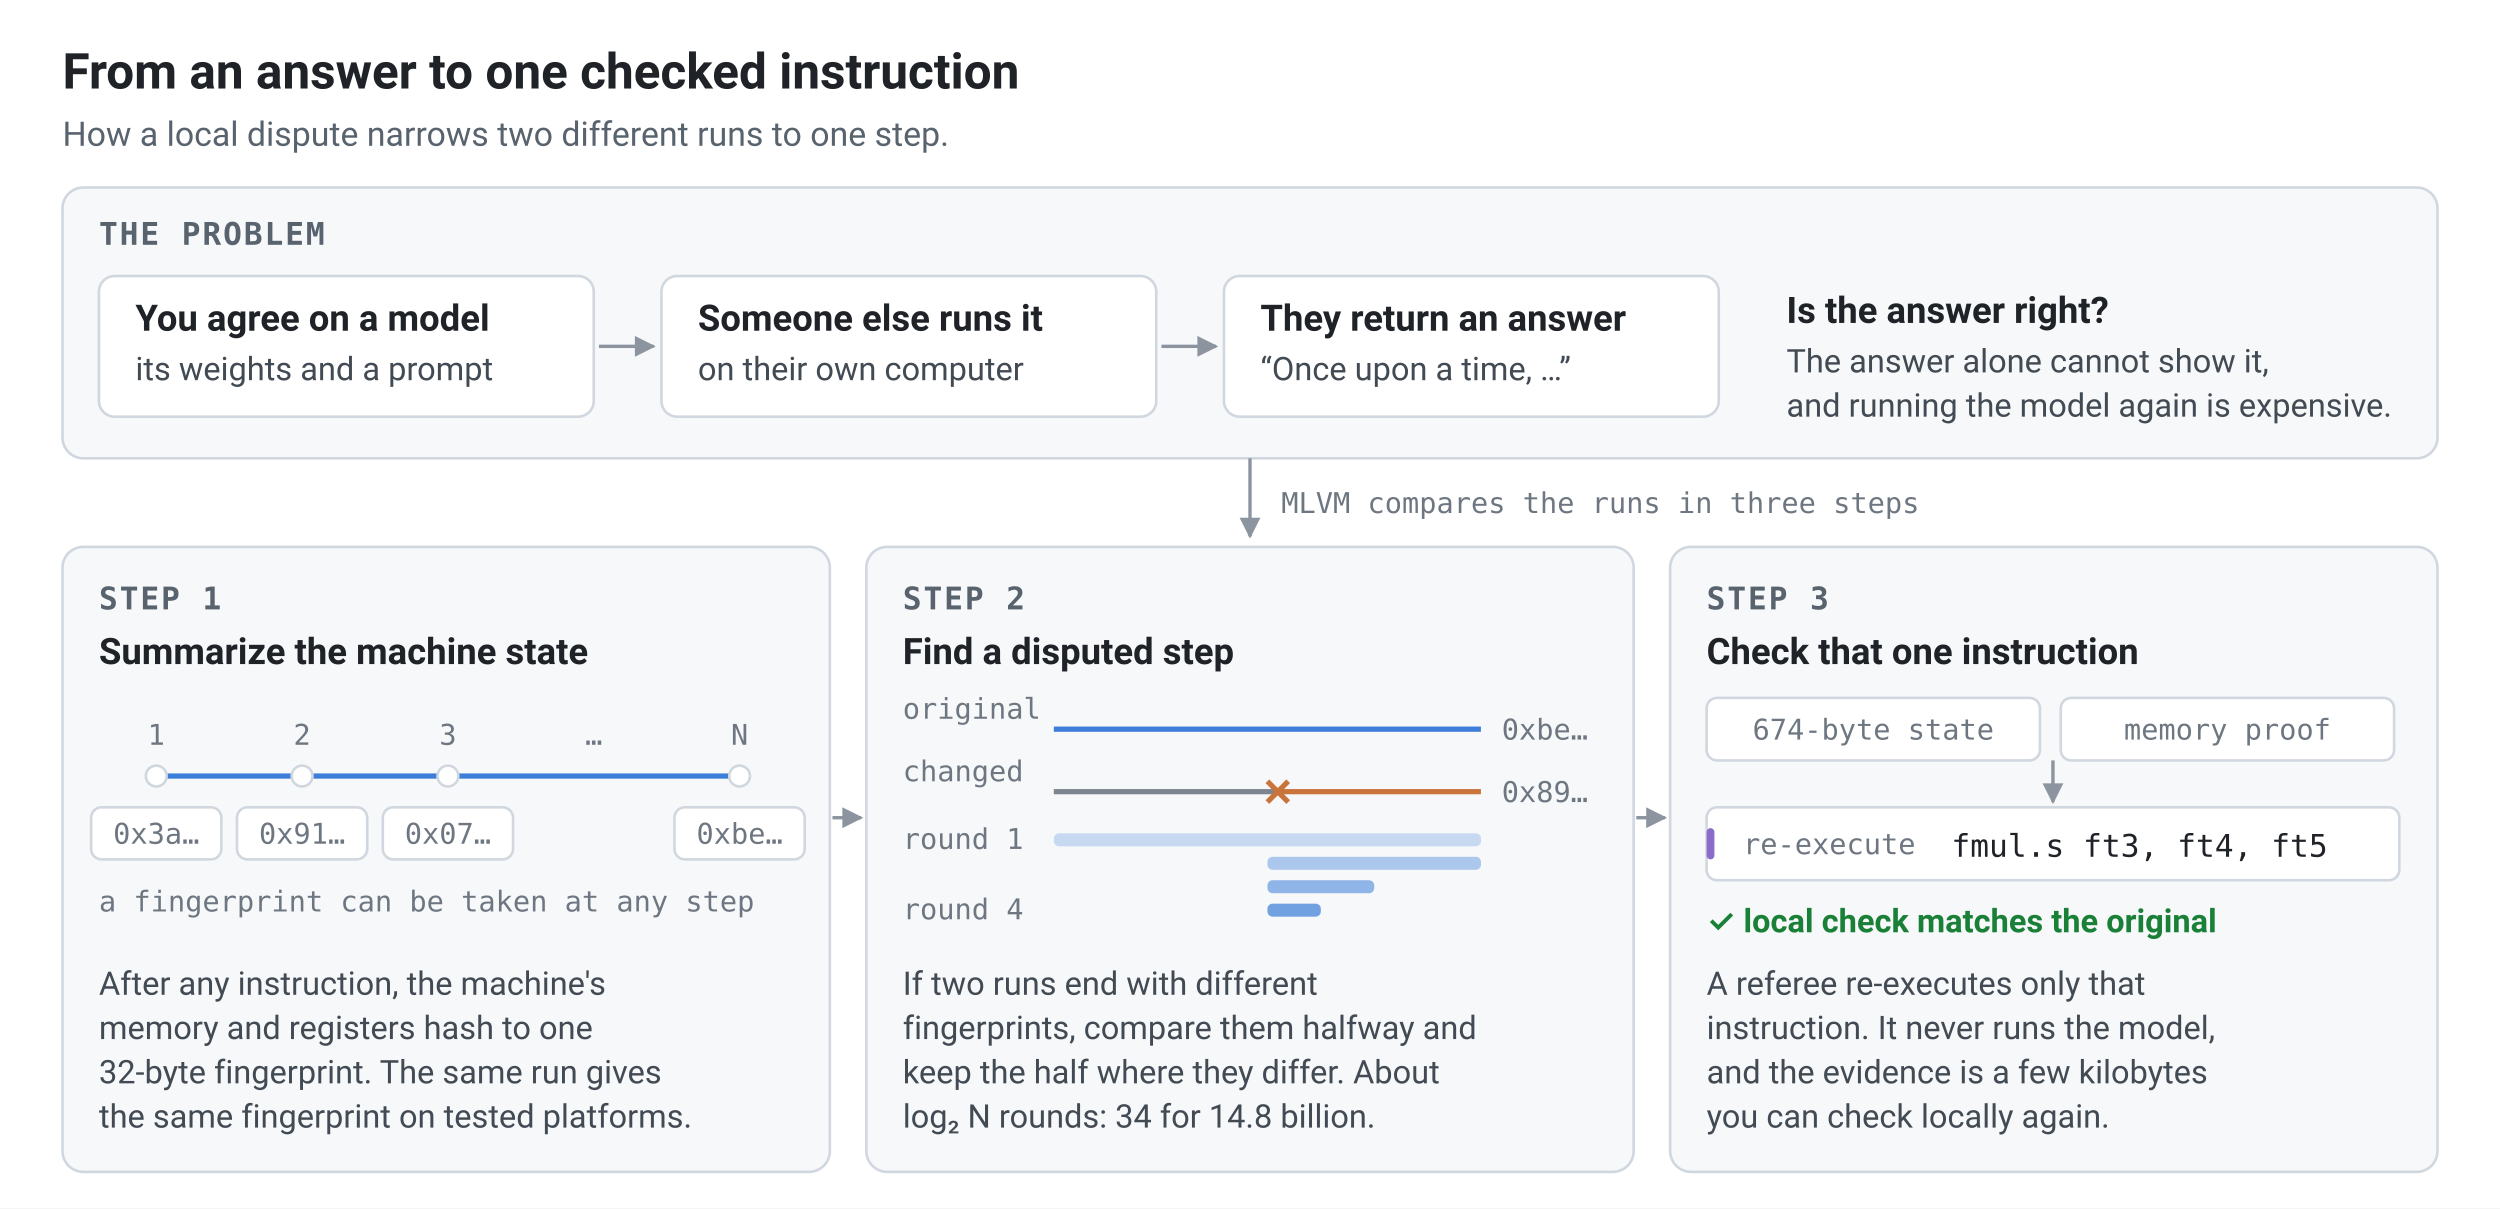
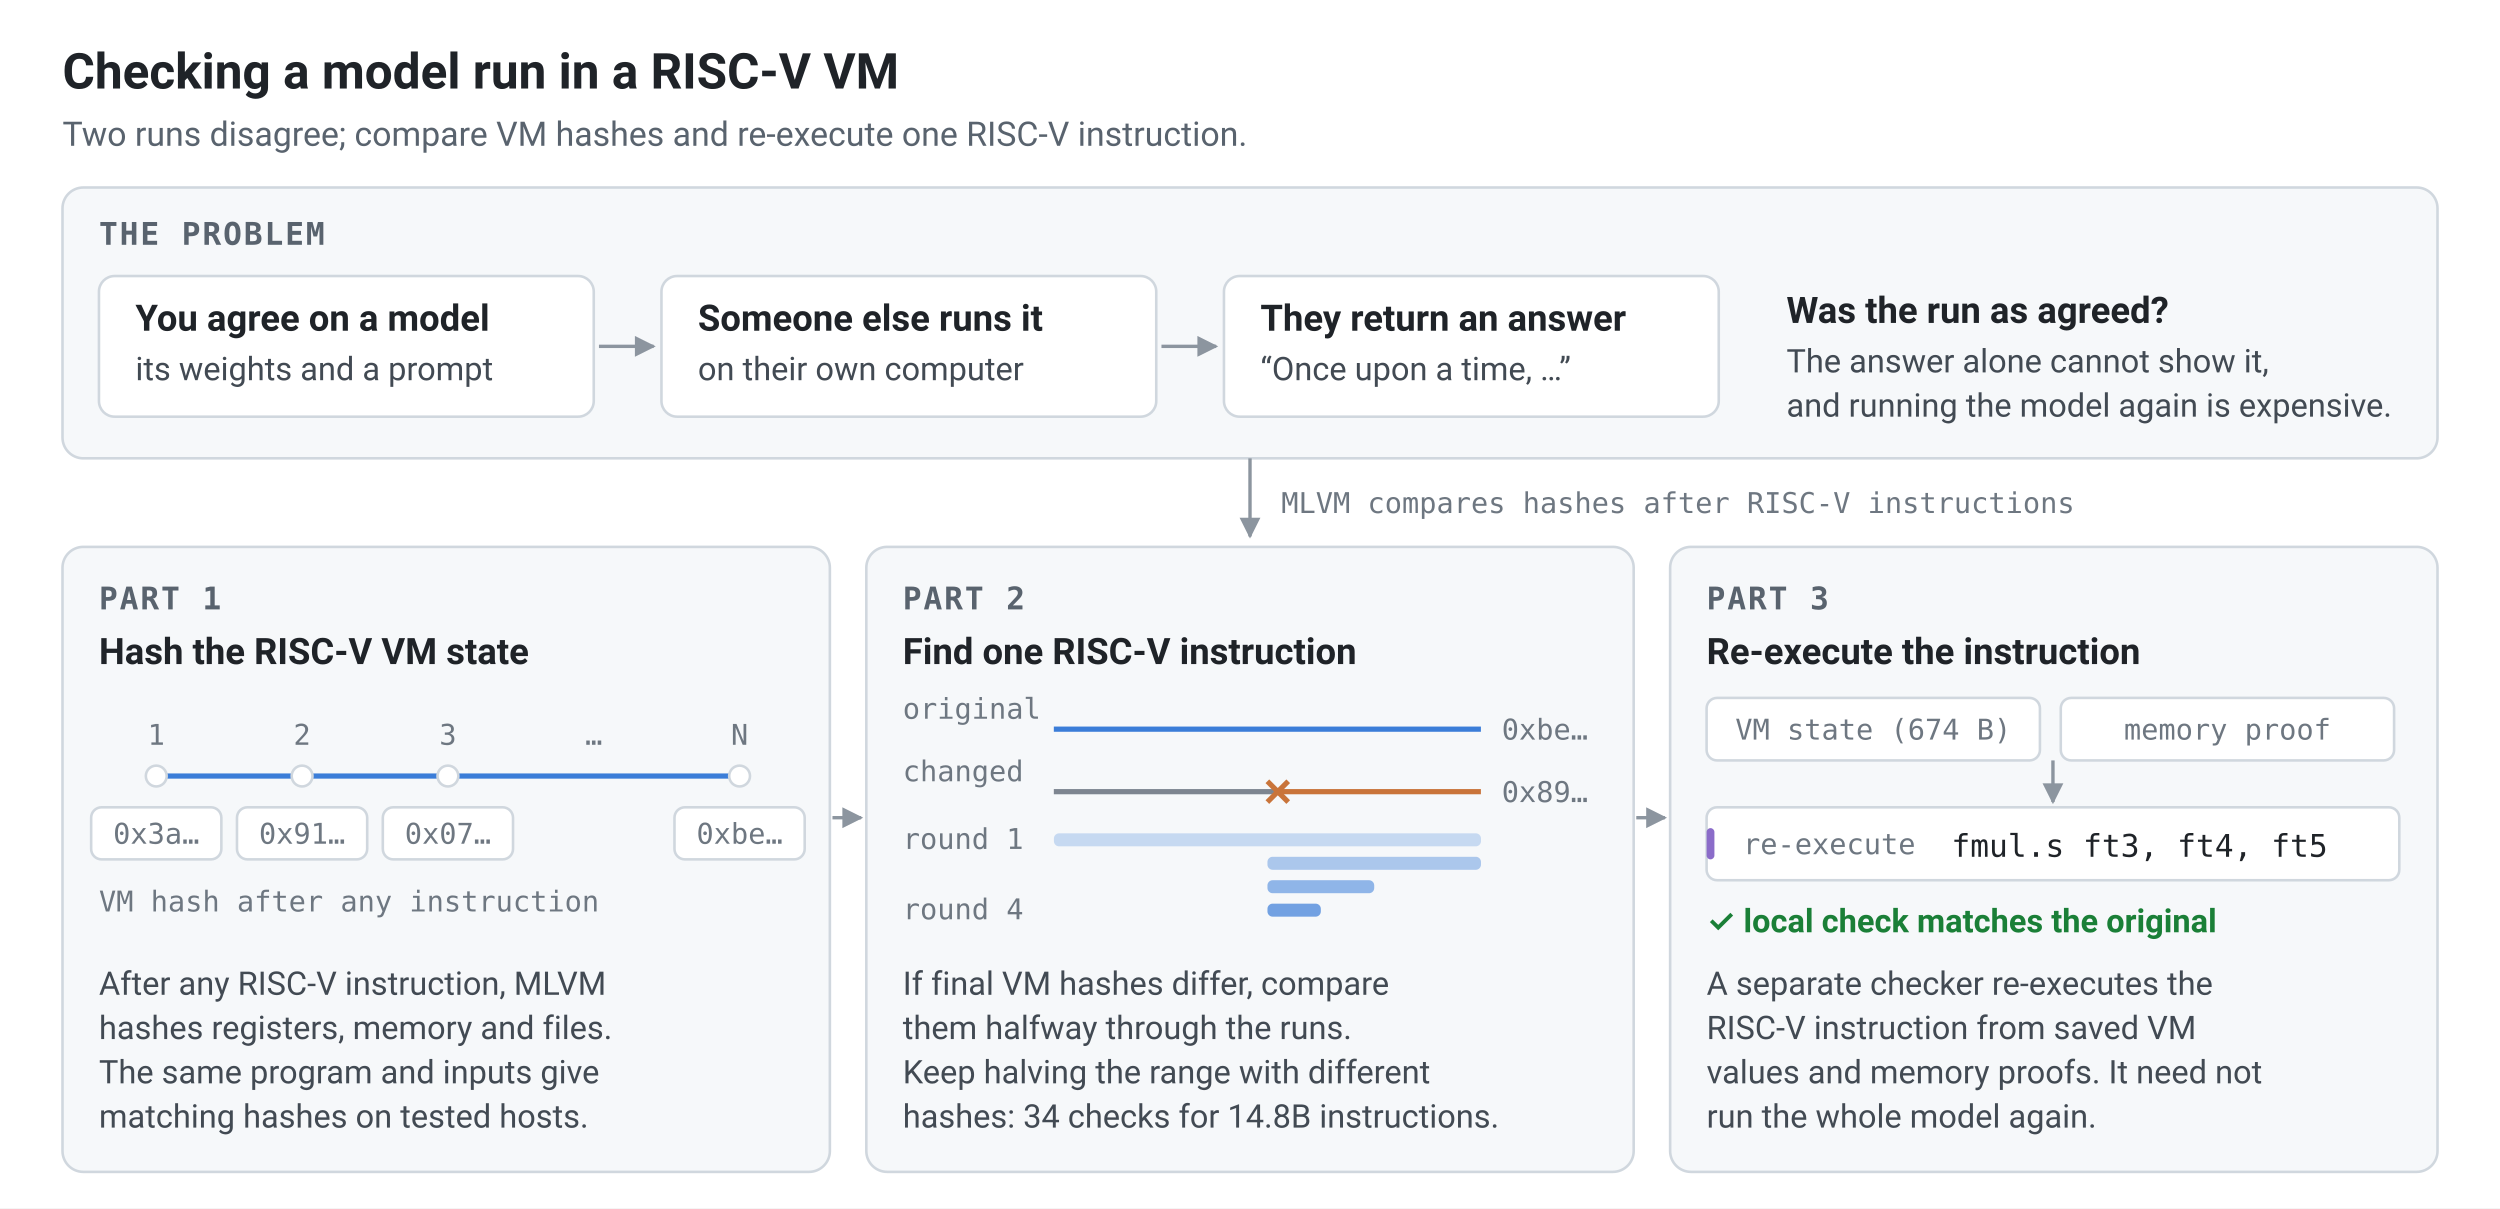
- <svg xmlns="http://www.w3.org/2000/svg" viewBox="0 0 960 464" width="960" height="464" role="img" aria-label="When two model runs disagree, MLVM compares their machine states halfway through until one instruction remains, then locally checks that instruction">
+ <svg xmlns="http://www.w3.org/2000/svg" viewBox="0 0 960 464" width="960" height="464" role="img" aria-label="Two RISC-V VM runs compare hashes after instructions, locate one disputed instruction, and re-execute it from saved VM values">
  <style>
    .bg    { fill: #ffffff; }
    .panel { fill: #f6f8fa; stroke: #d0d7de; stroke-width: 1; }
    .card  { fill: #ffffff; stroke: #d0d7de; stroke-width: 1; }
    .void  { fill: none; stroke: #8c959f; stroke-width: 1.2; stroke-dasharray: 5 4; }
    .title { fill: #1f2328; font: 600 19px ui-sans-serif, -apple-system, "Segoe UI", Roboto, sans-serif; }
    .sub   { fill: #59636e; font: 400 13px ui-sans-serif, -apple-system, "Segoe UI", Roboto, sans-serif; }
    .lbl   { fill: #1f2328; font: 500 13.5px ui-sans-serif, -apple-system, "Segoe UI", Roboto, sans-serif; }
    .hdr   { fill: #59636e; font: 700 12px ui-monospace, SFMono-Regular, Menlo, Consolas, monospace; letter-spacing: 0.06em; }
    .m     { fill: #1f2328; font: 400 12px ui-monospace, SFMono-Regular, Menlo, Consolas, monospace; }
    .mm    { fill: #59636e; font: 400 12px ui-monospace, SFMono-Regular, Menlo, Consolas, monospace; }
    .ms    { fill: #59636e; font: 400 11px ui-monospace, SFMono-Regular, Menlo, Consolas, monospace; }
    .tag   { font: 700 12px ui-monospace, SFMono-Regular, Menlo, Consolas, monospace; }
    .stage { fill: #1f2328; font: 700 12px ui-monospace, SFMono-Regular, Menlo, Consolas, monospace; }
    .wire  { stroke: #8c959f; stroke-width: 1.3; fill: none; }
    .head  { fill: #8c959f; }
    .seg   { fill: #d0d7de; stroke: #f6f8fa; stroke-width: 1.5; }
    .segn  { fill: #3b7dd8; fill-opacity: 0.38; stroke: #f6f8fa; stroke-width: 1.5; }
    .mt    { fill: #1f2328; font: 600 14px ui-sans-serif, -apple-system, "Segoe UI", Roboto, sans-serif; }
    .d     { fill: #424a53; font: 400 12.5px ui-sans-serif, -apple-system, "Segoe UI", Roboto, sans-serif; }
    .c     { fill: #6e7781; font: 400 11px ui-monospace, SFMono-Regular, Menlo, Consolas, monospace; }
    .ok    { fill: #1a7f37; font: 600 12.5px ui-sans-serif, -apple-system, "Segoe UI", Roboto, sans-serif; }
    @media (prefers-color-scheme: dark) {
      .bg    { fill: #0d1117; }
      .panel { fill: #161b22; stroke: #30363d; }
      .card  { fill: #0d1117; stroke: #30363d; }
      .void  { stroke: #6e7681; }
      .title, .lbl, .m, .stage { fill: #e6edf3; }
      .sub, .hdr, .mm, .ms { fill: #9198a1; }
      .wire  { stroke: #6e7681; }
      .head  { fill: #6e7681; }
      .seg   { fill: #30363d; stroke: #161b22; }
      .segn  { fill-opacity: 0.55; stroke: #161b22; }
      .mt    { fill: #e6edf3; }
      .d     { fill: #b7bdc8; }
      .c     { fill: #7d8590; }
      .ok    { fill: #3fb950; }
    }
  </style>
  <defs>
    <marker id="ah" viewBox="0 0 10 10" refX="9" refY="5" markerWidth="8" markerHeight="8" markerUnits="userSpaceOnUse" orient="auto-start-reverse">
      <path class="head" d="M0,0 L10,5 L0,10 z" />
    </marker>
  </defs>
  <rect class="bg" width="960" height="464" />
-   <text class="title" x="24" y="34">From an answer to one checked instruction</text>
-   <text class="sub" x="24" y="56">How a local dispute narrows two different runs to one step.</text>
+   <text class="title" x="24" y="34">Checking a model run in a RISC-V VM</text>
+   <text class="sub" x="24" y="56">Two runs disagree; compare VM hashes and re-execute one RISC-V instruction.</text>
  <rect class="panel" x="24" y="72" width="912" height="104" rx="8" />
  <text class="hdr" x="38" y="94">THE PROBLEM</text>
  <rect class="card" x="38" y="106" width="190" height="54" rx="6" />
  <text class="mt" x="52" y="127">You agree on a model</text>
  <text class="d" x="52" y="146">its weights and a prompt</text>
  <rect class="card" x="254" y="106" width="190" height="54" rx="6" />
  <text class="mt" x="268" y="127">Someone else runs it</text>
  <text class="d" x="268" y="146">on their own computer</text>
  <line class="wire" x1="230" y1="133" x2="251" y2="133" marker-end="url(#ah)" />
  <rect class="card" x="470" y="106" width="190" height="54" rx="6" />
  <text class="mt" x="484" y="127">They return an answer</text>
  <text class="d" x="484" y="146">“Once upon a time, …”</text>
  <line class="wire" x1="446" y1="133" x2="467" y2="133" marker-end="url(#ah)" />
-   <text class="mt" x="686" y="124">Is the answer right?</text>
+   <text class="mt" x="686" y="124">Was the run as agreed?</text>
  <text class="d" x="686" y="143">The answer alone cannot show it,</text>
  <text class="d" x="686" y="160">and running the model again is expensive.</text>
  <line class="wire" x1="480" y1="176" x2="480" y2="206" marker-end="url(#ah)" />
-   <text class="c" x="492" y="197">MLVM compares the runs in three steps</text>
+   <text class="c" x="492" y="197">MLVM compares hashes after RISC-V instructions</text>
  <rect class="panel" x="24" y="210" width="294.667" height="240" rx="8" />
-   <text class="hdr" x="38" y="234">STEP 1</text>
-   <text class="mt" x="38" y="255">Summarize the machine state</text>
-   <text class="d" x="38" y="382">After any instruction, the machine's</text>
-   <text class="d" x="38" y="399">memory and registers hash to one</text>
-   <text class="d" x="38" y="416">32-byte fingerprint. The same run gives</text>
-   <text class="d" x="38" y="433">the same fingerprint on tested platforms.</text>
+   <text class="hdr" x="38" y="234">PART 1</text>
+   <text class="mt" x="38" y="255">Hash the RISC-V VM state</text>
+   <text class="d" x="38" y="382">After any RISC-V instruction, MLVM</text>
+   <text class="d" x="38" y="399">hashes registers, memory and files.</text>
+   <text class="d" x="38" y="416">The same program and inputs give</text>
+   <text class="d" x="38" y="433">matching hashes on tested hosts.</text>
  <rect class="panel" x="332.667" y="210" width="294.667" height="240" rx="8" />
-   <text class="hdr" x="346.667" y="234">STEP 2</text>
-   <text class="mt" x="346.667" y="255">Find a disputed step</text>
-   <text class="d" x="346.667" y="382">If two runs end with different</text>
-   <text class="d" x="346.667" y="399">fingerprints, compare them halfway and</text>
-   <text class="d" x="346.667" y="416">keep the half where they differ. About</text>
-   <text class="d" x="346.667" y="433">log₂ N rounds: 34 for 14.8 billion.</text>
+   <text class="hdr" x="346.667" y="234">PART 2</text>
+   <text class="mt" x="346.667" y="255">Find one RISC-V instruction</text>
+   <text class="d" x="346.667" y="382">If final VM hashes differ, compare</text>
+   <text class="d" x="346.667" y="399">them halfway through the runs.</text>
+   <text class="d" x="346.667" y="416">Keep halving the range with different</text>
+   <text class="d" x="346.667" y="433">hashes: 34 checks for 14.8B instructions.</text>
  <line class="wire" x1="319.667" y1="314" x2="330.667" y2="314" marker-end="url(#ah)" />
  <rect class="panel" x="641.333" y="210" width="294.667" height="240" rx="8" />
-   <text class="hdr" x="655.333" y="234">STEP 3</text>
-   <text class="mt" x="655.333" y="255">Check that one instruction</text>
-   <text class="d" x="655.333" y="382">A referee re-executes only that</text>
-   <text class="d" x="655.333" y="399">instruction. It never runs the model,</text>
-   <text class="d" x="655.333" y="416">and the evidence is a few kilobytes</text>
-   <text class="d" x="655.333" y="433">you can check locally again.</text>
+   <text class="hdr" x="655.333" y="234">PART 3</text>
+   <text class="mt" x="655.333" y="255">Re-execute the instruction</text>
+   <text class="d" x="655.333" y="382">A separate checker re-executes the</text>
+   <text class="d" x="655.333" y="399">RISC-V instruction from saved VM</text>
+   <text class="d" x="655.333" y="416">values and memory proofs. It need not</text>
+   <text class="d" x="655.333" y="433">run the whole model again.</text>
  <line class="wire" x1="628.333" y1="314" x2="639.333" y2="314" marker-end="url(#ah)" />
  <line x1="60" y1="298" x2="284" y2="298" stroke="#3b7dd8" stroke-width="2" />
  <text class="c" x="60" y="286" text-anchor="middle">1</text>
  <circle class="card" cx="60" cy="298" r="4" />
  <rect class="card" x="35" y="310" width="50" height="20" rx="4" />
  <text class="c" x="60" y="324" text-anchor="middle">0x3a…</text>
  <text class="c" x="116" y="286" text-anchor="middle">2</text>
  <circle class="card" cx="116" cy="298" r="4" />
  <rect class="card" x="91" y="310" width="50" height="20" rx="4" />
  <text class="c" x="116" y="324" text-anchor="middle">0x91…</text>
  <text class="c" x="172" y="286" text-anchor="middle">3</text>
  <circle class="card" cx="172" cy="298" r="4" />
  <rect class="card" x="147" y="310" width="50" height="20" rx="4" />
  <text class="c" x="172" y="324" text-anchor="middle">0x07…</text>
  <text class="c" x="228" y="286" text-anchor="middle">…</text>
  <text class="c" x="284" y="286" text-anchor="middle">N</text>
  <circle class="card" cx="284" cy="298" r="4" />
  <rect class="card" x="259" y="310" width="50" height="20" rx="4" />
  <text class="c" x="284" y="324" text-anchor="middle">0xbe…</text>
-   <text class="c" x="38" y="350">a fingerprint can be taken at any step</text>
+   <text class="c" x="38" y="350">VM hash after any instruction</text>
  <text class="c" x="346.667" y="276" fill="#3b7dd8">original</text>
  <line x1="404.667" y1="280" x2="568.667" y2="280" stroke="#3b7dd8" stroke-width="2" />
  <text class="c" x="346.667" y="300" fill="#c9743a">changed</text>
  <line x1="404.667" y1="304" x2="490.667" y2="304" stroke="#7d8590" stroke-width="2" />
  <line x1="490.667" y1="304" x2="568.667" y2="304" stroke="#c9743a" stroke-width="2" />
  <path d="M486.667,300 l8,8 m0,-8 l-8,8" stroke="#c9743a" stroke-width="2" />
  <text class="c" x="576.667" y="284" fill="#3b7dd8">0xbe…</text>
  <text class="c" x="576.667" y="308" fill="#c9743a">0x89…</text>
  <rect x="404.7" y="320" width="164.0" height="5" rx="2" fill="#3b7dd8" fill-opacity="0.25" />
  <rect x="486.7" y="329" width="82.0" height="5" rx="2" fill="#3b7dd8" fill-opacity="0.40" />
  <rect x="486.7" y="338" width="41.0" height="5" rx="2" fill="#3b7dd8" fill-opacity="0.55" />
  <rect x="486.7" y="347" width="20.5" height="5" rx="2" fill="#3b7dd8" fill-opacity="0.70" />
  <text class="c" x="346.667" y="326">round 1</text>
  <text class="c" x="346.667" y="353">round 4</text>
  <rect class="card" x="655.333" y="268" width="128" height="24" rx="4" />
-   <text class="c" x="719.333" y="284" text-anchor="middle">674-byte state</text>
+   <text class="c" x="719.333" y="284" text-anchor="middle">VM state (674 B)</text>
  <rect class="card" x="791.333" y="268" width="128" height="24" rx="4" />
  <text class="c" x="855.333" y="284" text-anchor="middle">memory proof</text>
  <line class="wire" x1="788.333" y1="292" x2="788.333" y2="308" marker-end="url(#ah)" />
  <rect class="card" x="655.333" y="310" width="266" height="28" rx="4" />
  <rect x="655.333" y="318" width="3" height="12" rx="1.5" fill="#8b6cc9" />
  <text class="c" x="669.333" y="328">re-execute</text>
  <text class="m" x="749.333" y="329">fmul.s ft3, ft4, ft5</text>
  <text class="ok" x="655.333" y="358">✓ local check matches the original</text>
</svg>
